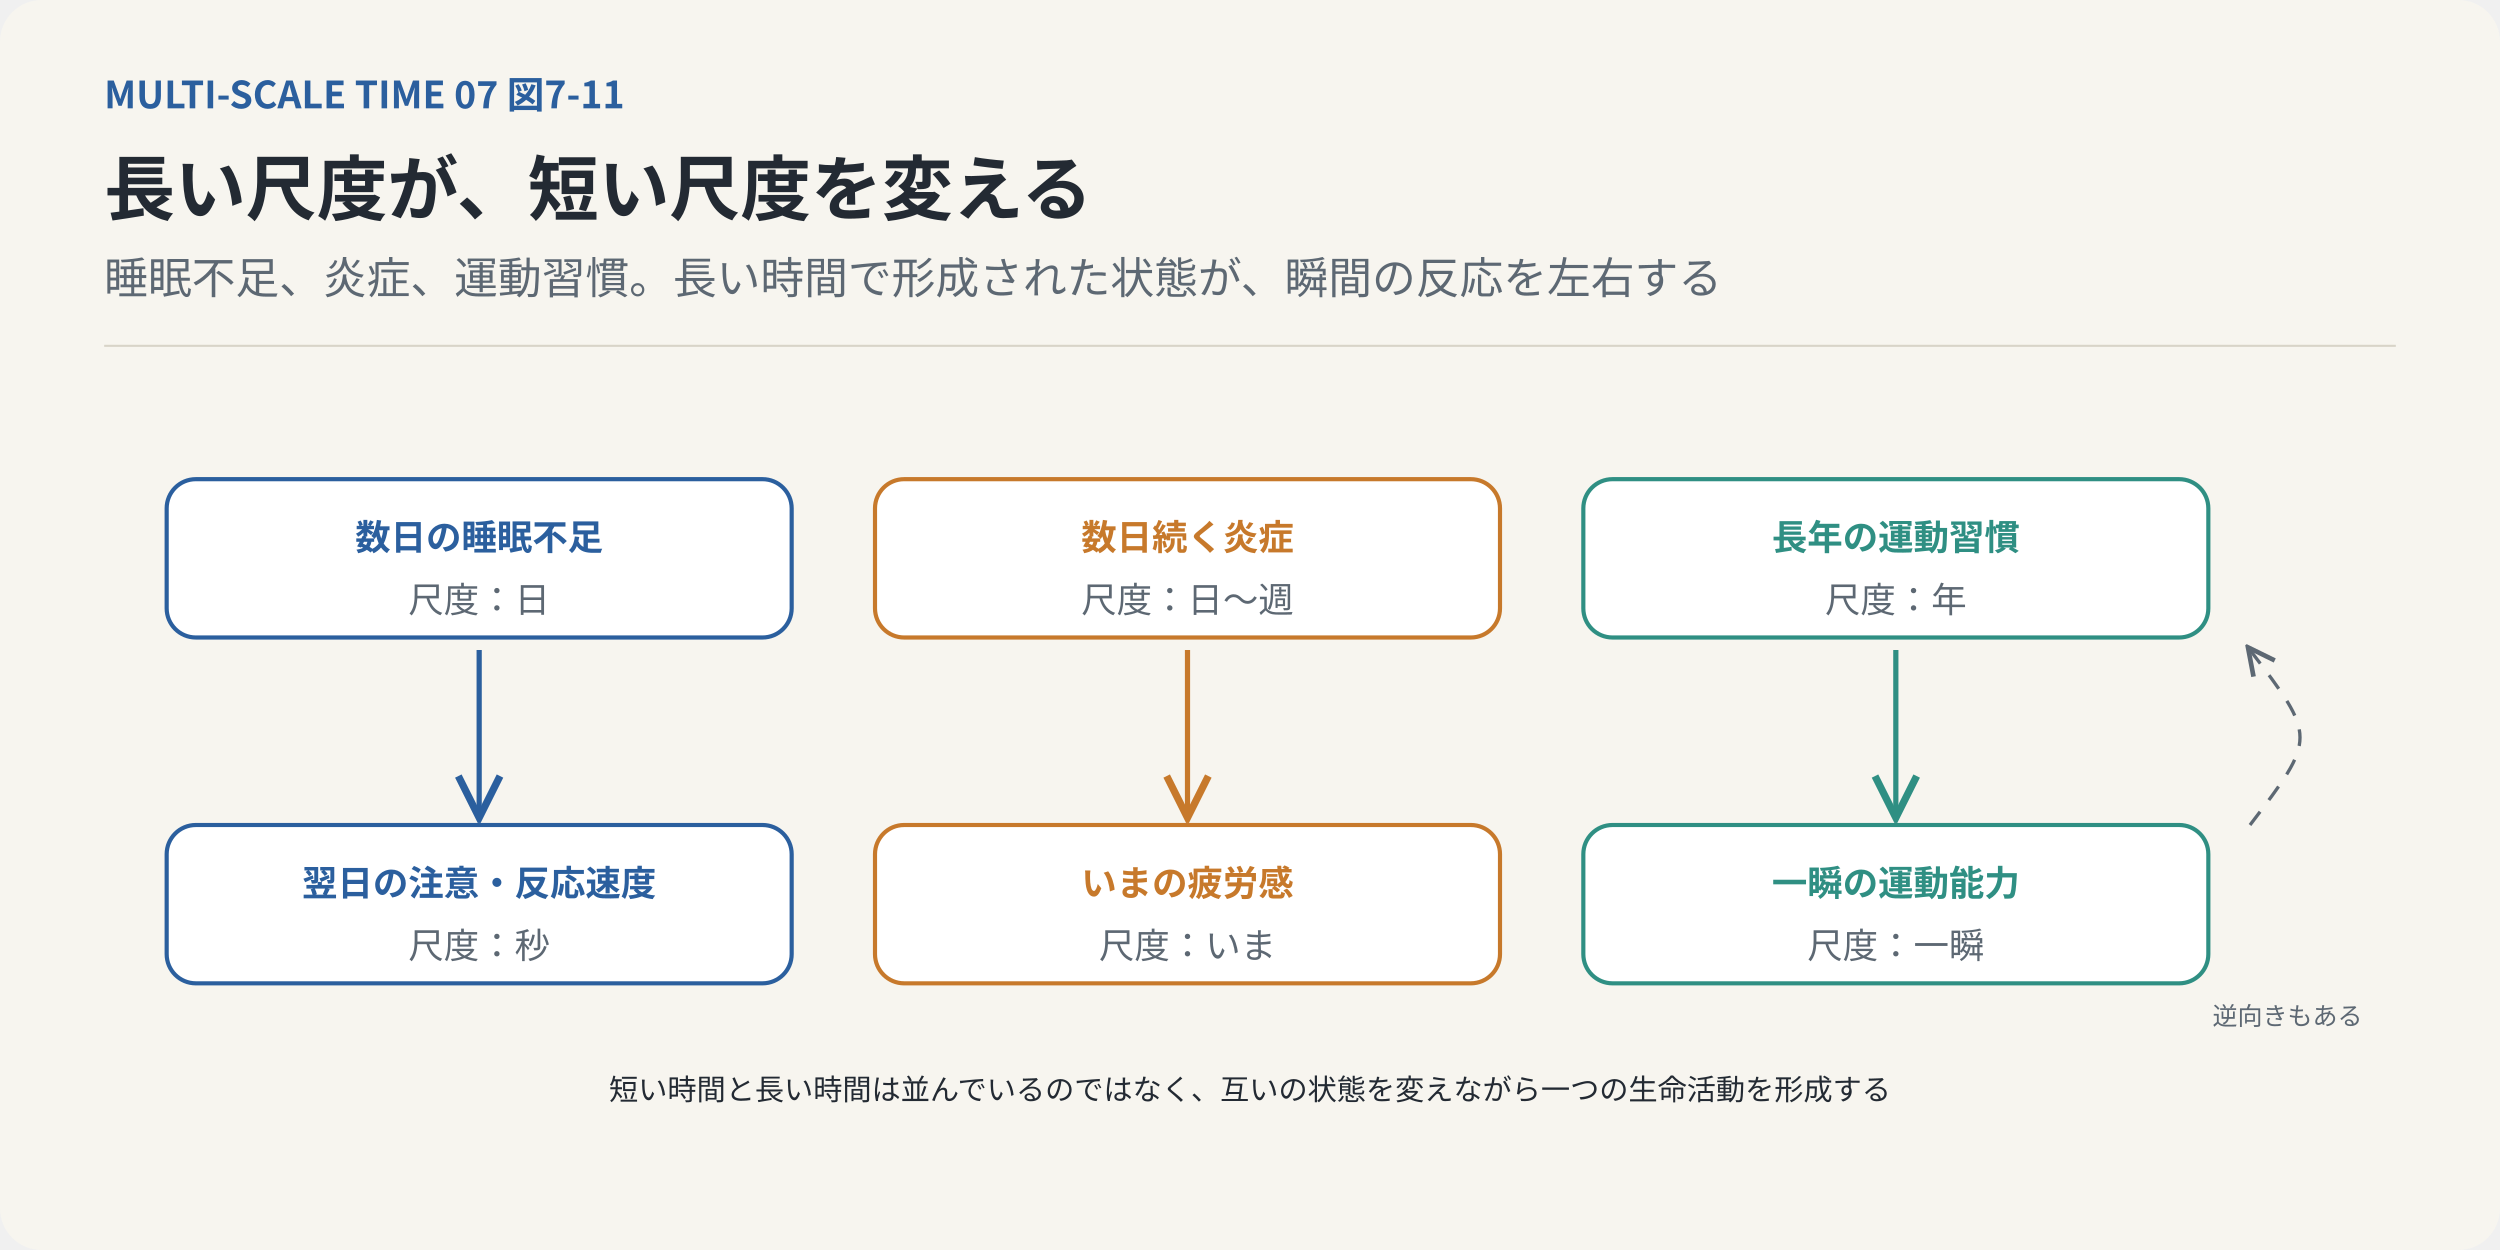
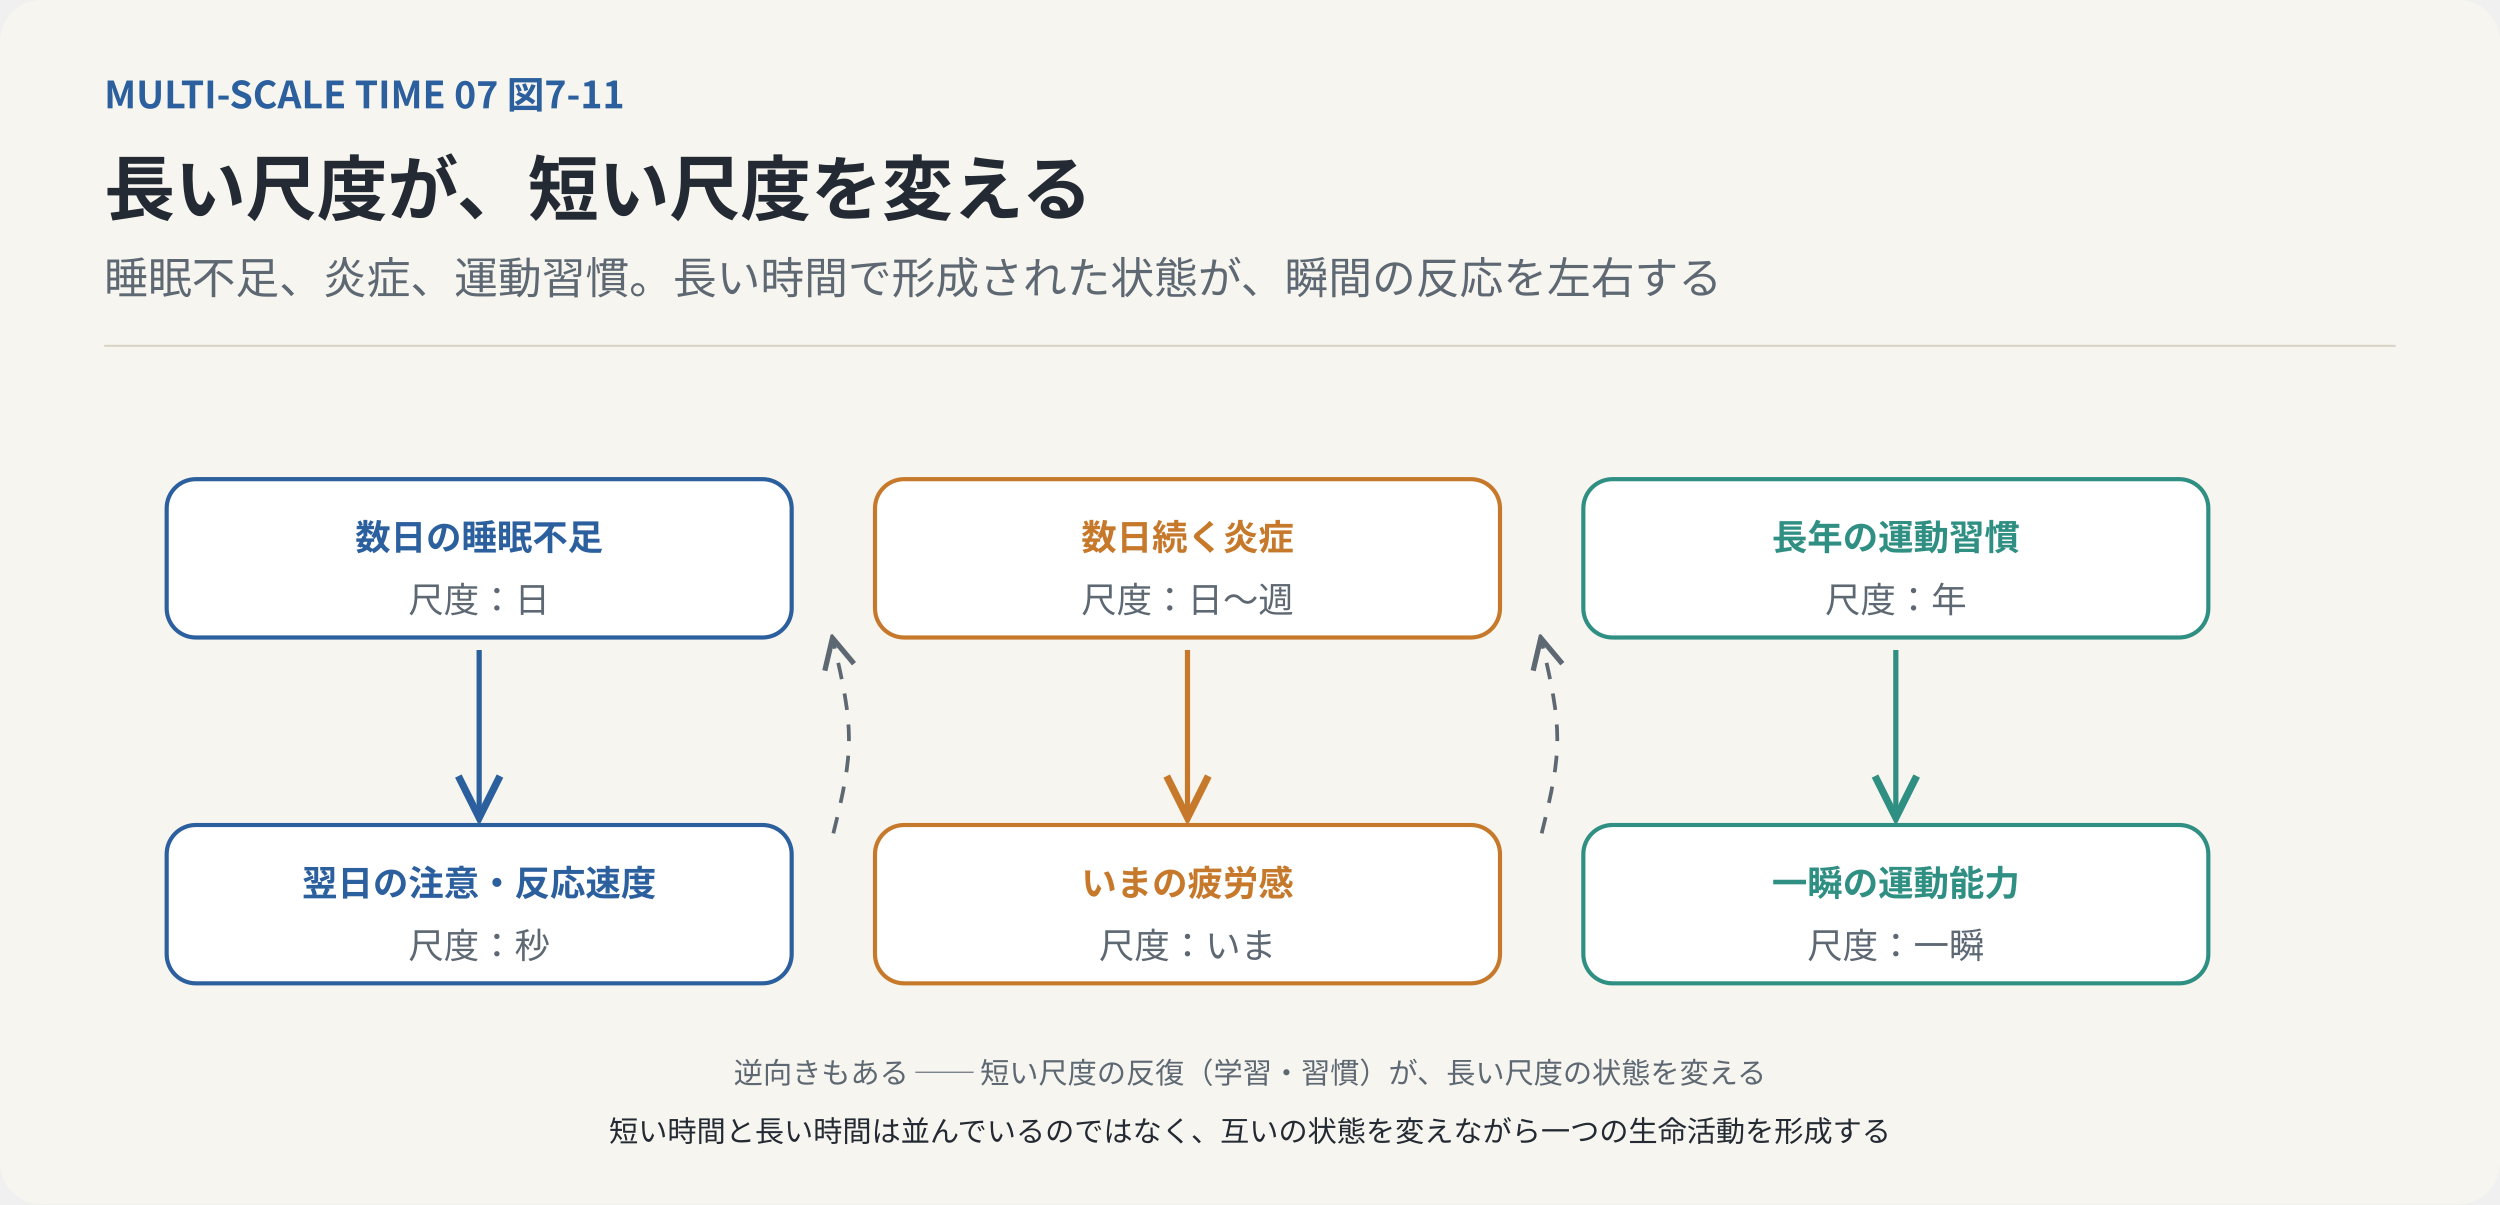
- <svg xmlns="http://www.w3.org/2000/svg" width="1200" height="600" viewBox="0 0 1200 600" role="img" aria-labelledby="title desc">
+ <svg xmlns="http://www.w3.org/2000/svg" width="1200" height="578" viewBox="0 0 1200 578" role="img" aria-labelledby="title desc">
  <defs>
-     <marker id="arrow" markerWidth="10" markerHeight="10" refX="8" refY="5" orient="auto-start-reverse">
+     <marker id="arrow-2b5f9e" markerWidth="10" markerHeight="10" refX="8" refY="5" orient="auto-start-reverse">
+       <path d="M1,1 L9,5 L1,9" fill="none" stroke="#2b5f9e" stroke-width="1.4" />
+     </marker>
+     <marker id="arrow-c7792b" markerWidth="10" markerHeight="10" refX="8" refY="5" orient="auto-start-reverse">
+       <path d="M1,1 L9,5 L1,9" fill="none" stroke="#c7792b" stroke-width="1.4" />
+     </marker>
+     <marker id="arrow-2f8f83" markerWidth="10" markerHeight="10" refX="8" refY="5" orient="auto-start-reverse">
+       <path d="M1,1 L9,5 L1,9" fill="none" stroke="#2f8f83" stroke-width="1.4" />
+     </marker>
+     <marker id="arrow-5d6873" markerWidth="10" markerHeight="10" refX="8" refY="5" orient="auto-start-reverse">
      <path d="M1,1 L9,5 L1,9" fill="none" stroke="#5d6873" stroke-width="1.4" />
    </marker>
-     <marker id="arrow-blue" markerWidth="10" markerHeight="10" refX="8" refY="5" orient="auto-start-reverse">
-       <path d="M1,1 L9,5 L1,9" fill="none" stroke="#2b5f9e" stroke-width="1.4" />
-     </marker>
-     <marker id="arrow-amber" markerWidth="10" markerHeight="10" refX="8" refY="5" orient="auto-start-reverse">
-       <path d="M1,1 L9,5 L1,9" fill="none" stroke="#c7792b" stroke-width="1.4" />
-     </marker>
-     <marker id="arrow-teal" markerWidth="10" markerHeight="10" refX="8" refY="5" orient="auto-start-reverse">
-       <path d="M1,1 L9,5 L1,9" fill="none" stroke="#2f8f83" stroke-width="1.4" />
-     </marker>
  </defs>
-   <rect width="1200" height="600" rx="20" fill="#f7f5ef" />
+   <rect width="1200" height="578" rx="20" fill="#f7f5ef" />
  <g font-family="system-ui, -apple-system, &quot;Hiragino Kaku Gothic ProN&quot;, &quot;Noto Sans CJK JP&quot;, Meiryo, sans-serif">
    <text x="50.0" y="52.0" fill="#2b5f9e" font-size="18" text-anchor="start" font-weight="700">MULTI-SCALE TIME     07     図7-11</text>
    <text x="50.0" y="103.0" fill="#232a33" font-size="34" text-anchor="start" font-weight="700">長い尺度が、短い尺度を変える</text>
    <text x="50.0" y="141.0" fill="#5d6873" font-size="21" text-anchor="start" font-weight="400">睡眠不足、炎症、運動習慣。長い時間で形成された状態が、瞬間の反応を左右する</text>
    <line x1="50.0" y1="166.0" x2="1150.0" y2="166.0" stroke="#d8d4c8" stroke-width="1" />
    <rect x="80.0" y="230.0" width="300.0" height="76.0" rx="14" fill="#ffffff" stroke="#2b5f9e" stroke-width="2" />
    <text x="230.0" y="264.0" fill="#2b5f9e" font-size="17" text-anchor="middle" font-weight="700">数日の睡眠不足</text>
    <text x="230.0" y="294.0" fill="#5d6873" font-size="17" text-anchor="middle" font-weight="400">尺度：日</text>
-     <line x1="230.0" y1="312.0" x2="230.0" y2="390.0" stroke="#2b5f9e" stroke-width="2.5" marker-end="url(#arrow-blue)" />
+     <line x1="230.0" y1="312.0" x2="230.0" y2="390.0" stroke="#2b5f9e" stroke-width="2.5" marker-end="url(#arrow-2b5f9e)" />
    <rect x="80.0" y="396.0" width="300.0" height="76.0" rx="14" fill="#ffffff" stroke="#2b5f9e" stroke-width="2" />
    <text x="230.0" y="430.0" fill="#2b5f9e" font-size="17" text-anchor="middle" font-weight="700">翌日の注意・反応速度</text>
    <text x="230.0" y="460.0" fill="#5d6873" font-size="17" text-anchor="middle" font-weight="400">尺度：秒</text>
    <rect x="420.0" y="230.0" width="300.0" height="76.0" rx="14" fill="#ffffff" stroke="#c7792b" stroke-width="2" />
    <text x="570.0" y="264.0" fill="#c7792b" font-size="17" text-anchor="middle" font-weight="700">数日続く炎症</text>
    <text x="570.0" y="294.0" fill="#5d6873" font-size="17" text-anchor="middle" font-weight="400">尺度：日〜週</text>
-     <line x1="570.0" y1="312.0" x2="570.0" y2="390.0" stroke="#c7792b" stroke-width="2.5" marker-end="url(#arrow-amber)" />
+     <line x1="570.0" y1="312.0" x2="570.0" y2="390.0" stroke="#c7792b" stroke-width="2.5" marker-end="url(#arrow-c7792b)" />
    <rect x="420.0" y="396.0" width="300.0" height="76.0" rx="14" fill="#ffffff" stroke="#c7792b" stroke-width="2" />
    <text x="570.0" y="430.0" fill="#c7792b" font-size="17" text-anchor="middle" font-weight="700">いまの疲労感</text>
    <text x="570.0" y="460.0" fill="#5d6873" font-size="17" text-anchor="middle" font-weight="400">尺度：いま</text>
    <rect x="760.0" y="230.0" width="300.0" height="76.0" rx="14" fill="#ffffff" stroke="#2f8f83" stroke-width="2" />
    <text x="910.0" y="264.0" fill="#2f8f83" font-size="17" text-anchor="middle" font-weight="700">長年の運動習慣</text>
    <text x="910.0" y="294.0" fill="#5d6873" font-size="17" text-anchor="middle" font-weight="400">尺度：年</text>
-     <line x1="910.0" y1="312.0" x2="910.0" y2="390.0" stroke="#2f8f83" stroke-width="2.5" marker-end="url(#arrow-teal)" />
+     <line x1="910.0" y1="312.0" x2="910.0" y2="390.0" stroke="#2f8f83" stroke-width="2.5" marker-end="url(#arrow-2f8f83)" />
    <rect x="760.0" y="396.0" width="300.0" height="76.0" rx="14" fill="#ffffff" stroke="#2f8f83" stroke-width="2" />
    <text x="910.0" y="430.0" fill="#2f8f83" font-size="17" text-anchor="middle" font-weight="700">一瞬の運動能力</text>
    <text x="910.0" y="460.0" fill="#5d6873" font-size="17" text-anchor="middle" font-weight="400">尺度：一瞬</text>
-     <path d="M 1080 396 C 1112 354 1112 354 1080 312" fill="none" stroke="#5d6873" stroke-width="1.6" marker-end="url(#arrow)" stroke-dasharray="8 7" />
-     <text x="1098.0" y="492.0" fill="#5d6873" font-size="12" text-anchor="middle" font-weight="400">逆向きもある</text>
-     <text x="600.0" y="528.0" fill="#232a33" font-size="14" text-anchor="middle" font-weight="400">短い時間と長い時間は並んでいるのではなく、互いの状態を変えながら一つの生命活動を形成する</text>
+     <path d="M 400 400 C 410 360 410 350 400 308" fill="none" stroke="#5d6873" stroke-width="1.8" marker-end="url(#arrow-5d6873)" stroke-dasharray="8 7" />
+     <path d="M 740 400 C 750 360 750 350 740 308" fill="none" stroke="#5d6873" stroke-width="1.8" marker-end="url(#arrow-5d6873)" stroke-dasharray="8 7" />
+     <text x="600.0" y="520.0" fill="#5d6873" font-size="14" text-anchor="middle" font-weight="400">逆向きもある ── 短い尺度の反復（学習・習慣）が、長い尺度の状態を変える</text>
+     <text x="600.0" y="548.0" fill="#232a33" font-size="14" text-anchor="middle" font-weight="400">短い時間と長い時間は並んでいるのではなく、互いの状態を変えながら一つの生命活動を形成する</text>
  </g>
</svg>
